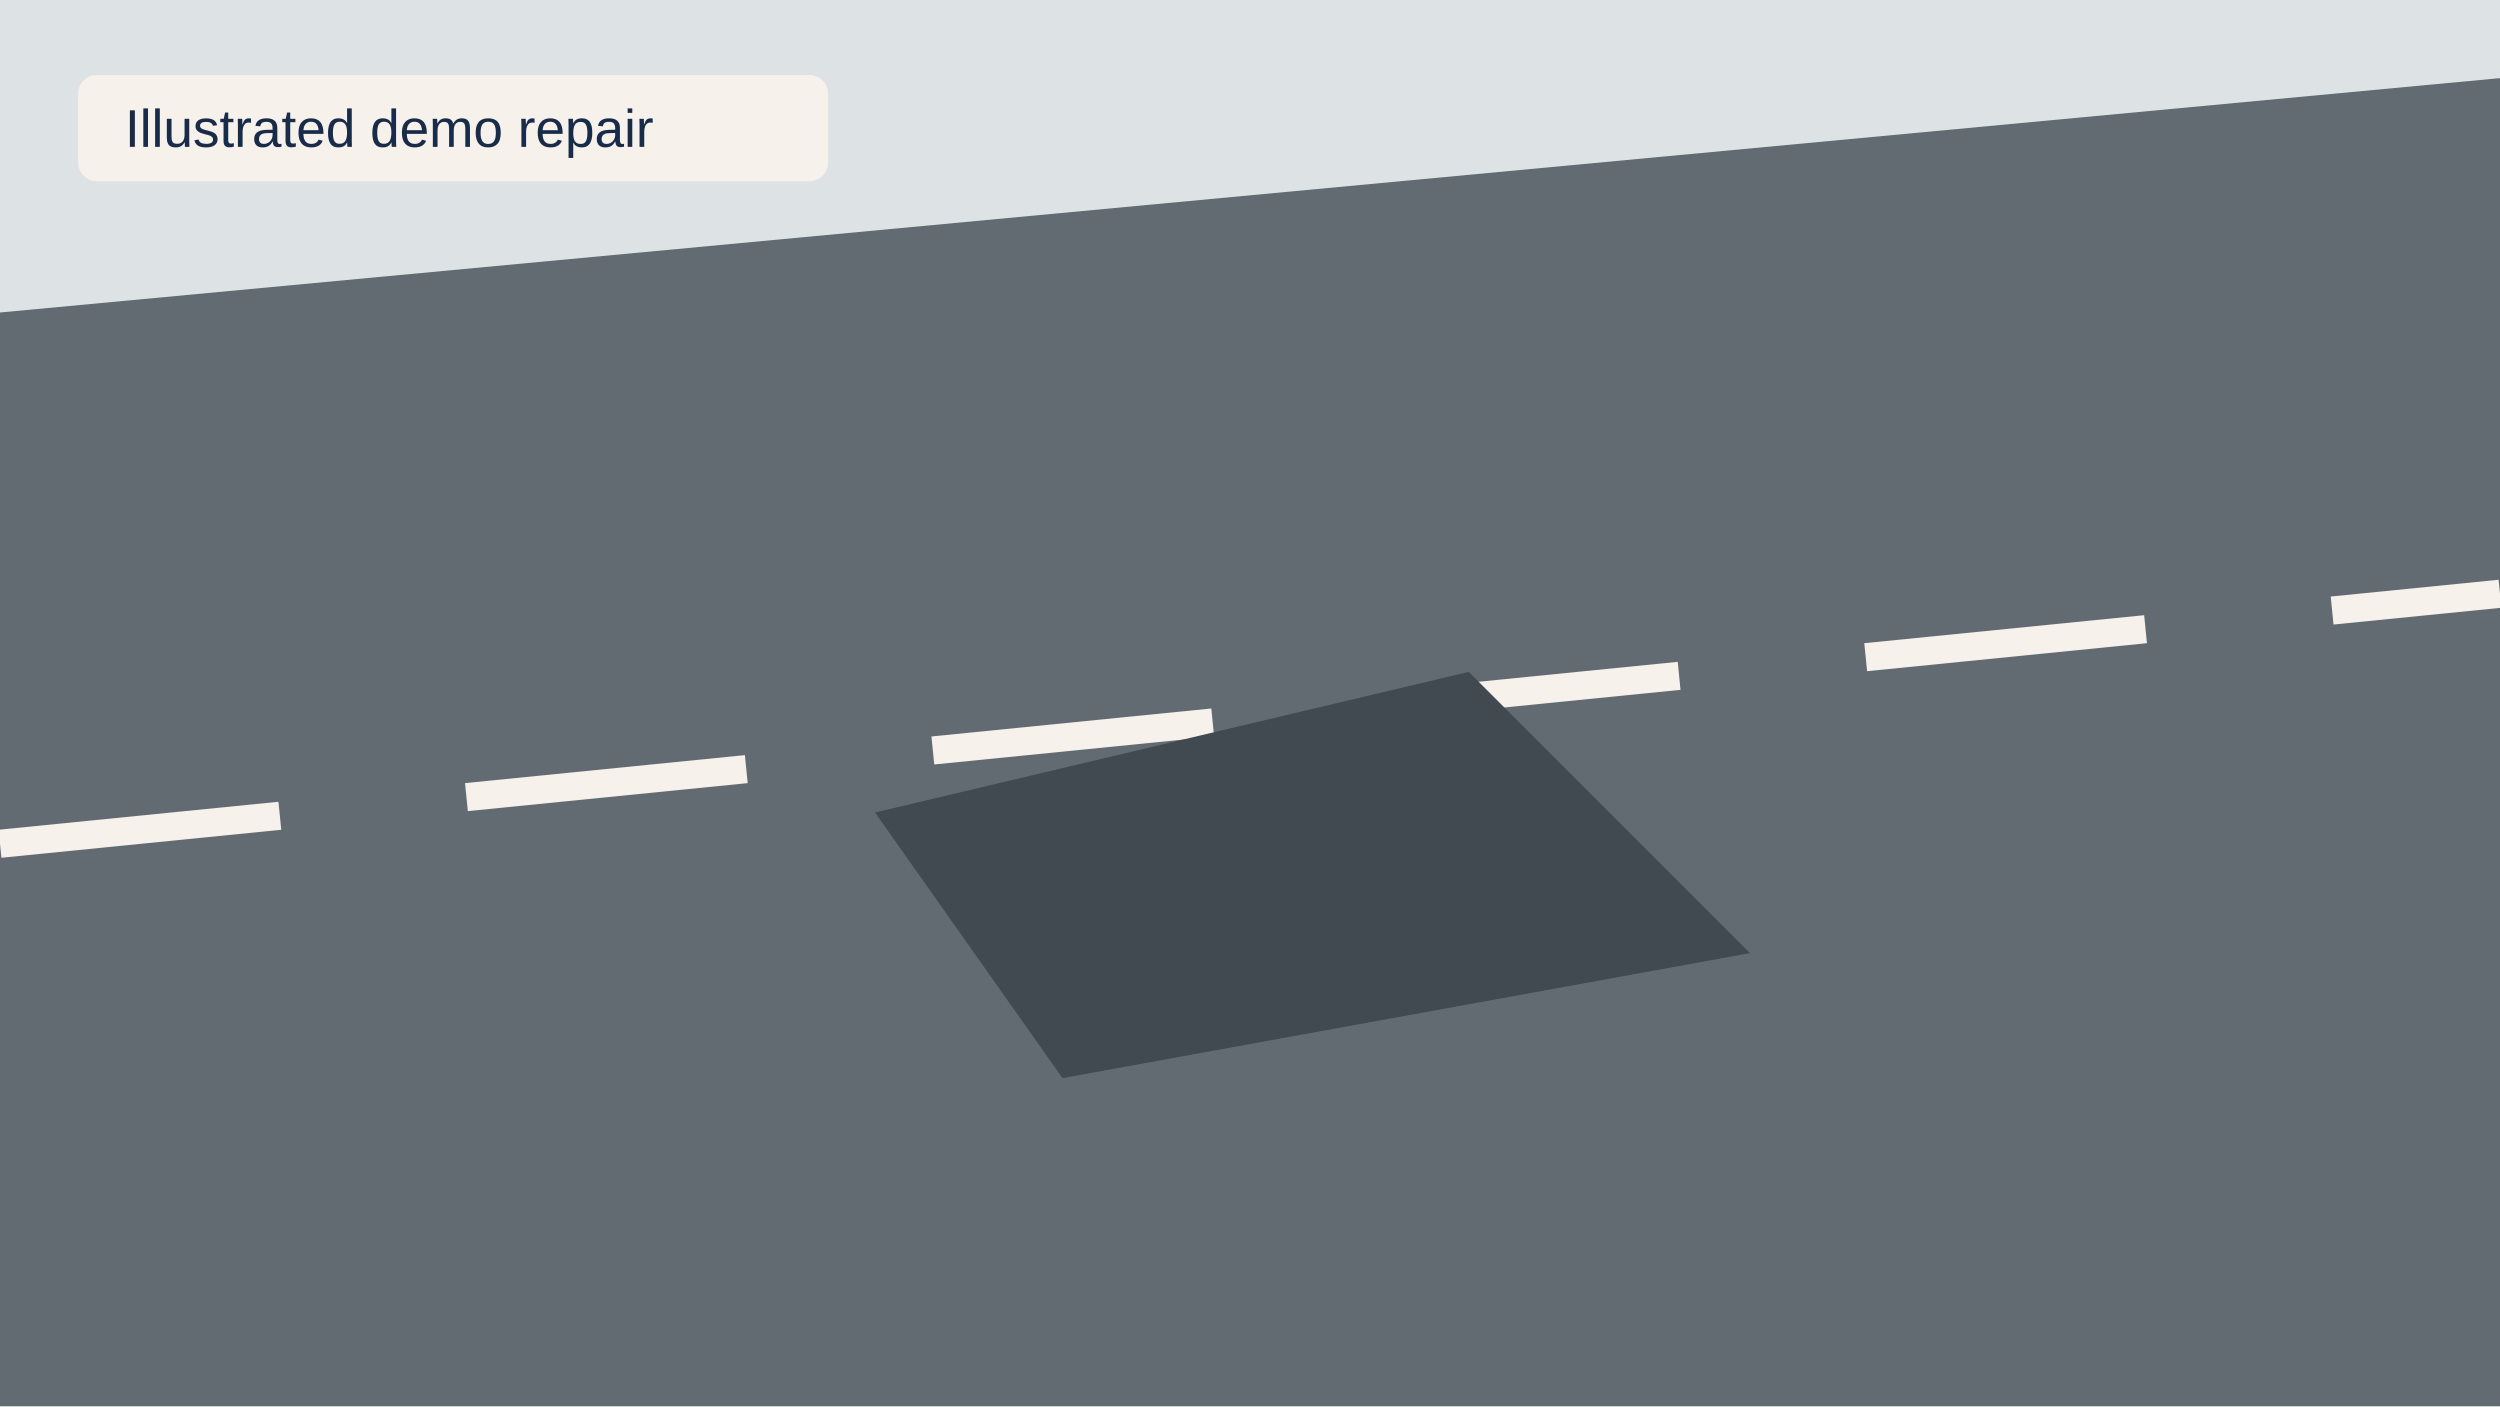
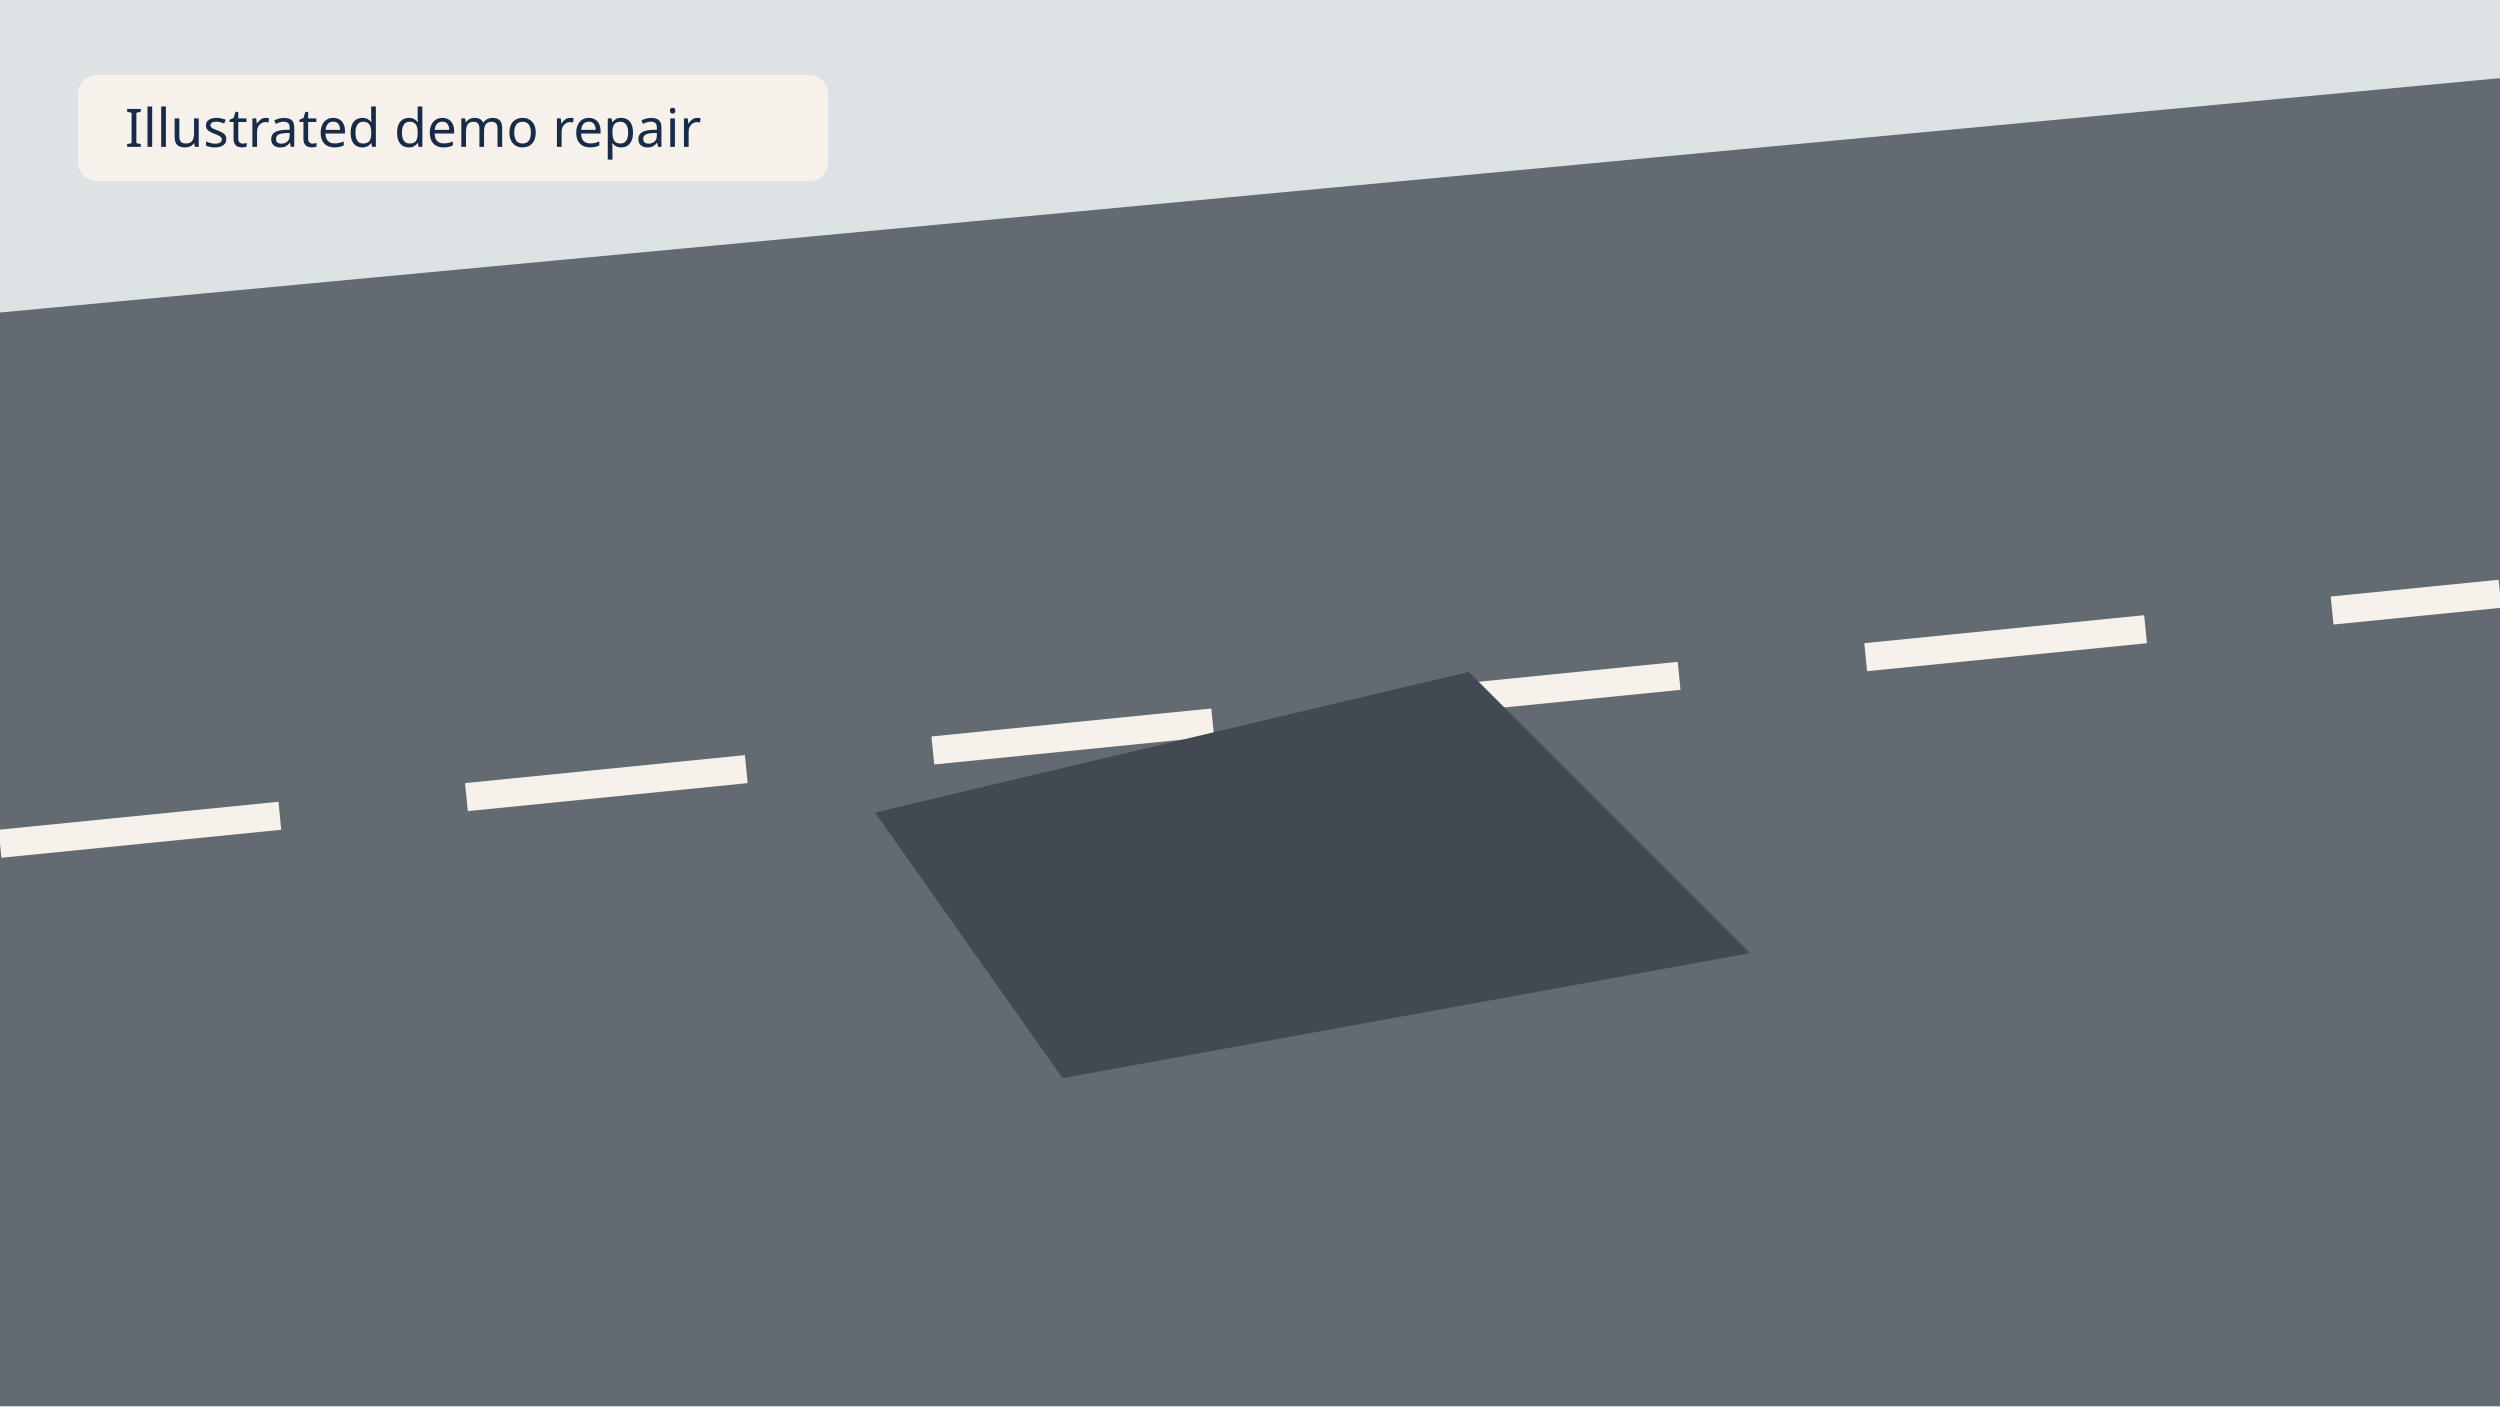
<svg xmlns="http://www.w3.org/2000/svg" width="800" height="450" viewBox="0 0 800 450">
  <rect width="800" height="450" fill="#dde2e4" />
  <path d="M0 100L800 25V450H0" fill="#636b72" />
  <path d="M0 270L800 190" stroke="#f7f1eb" stroke-width="9" stroke-dasharray="90 60" />
  <path d="M280 260l190-45 90 90-220 40z" fill="#414951" />
  <rect x="25" y="24" width="240" height="34" rx="6" fill="#f7f1eb" />
-   <text x="40" y="47" font-family="Arial" font-size="17" fill="#182b49">Illustrated demo repair</text>
+   <text x="40" y="47" font-family="Montserrat, sans-serif" font-size="17" fill="#182b49">Illustrated demo repair</text>
</svg>
